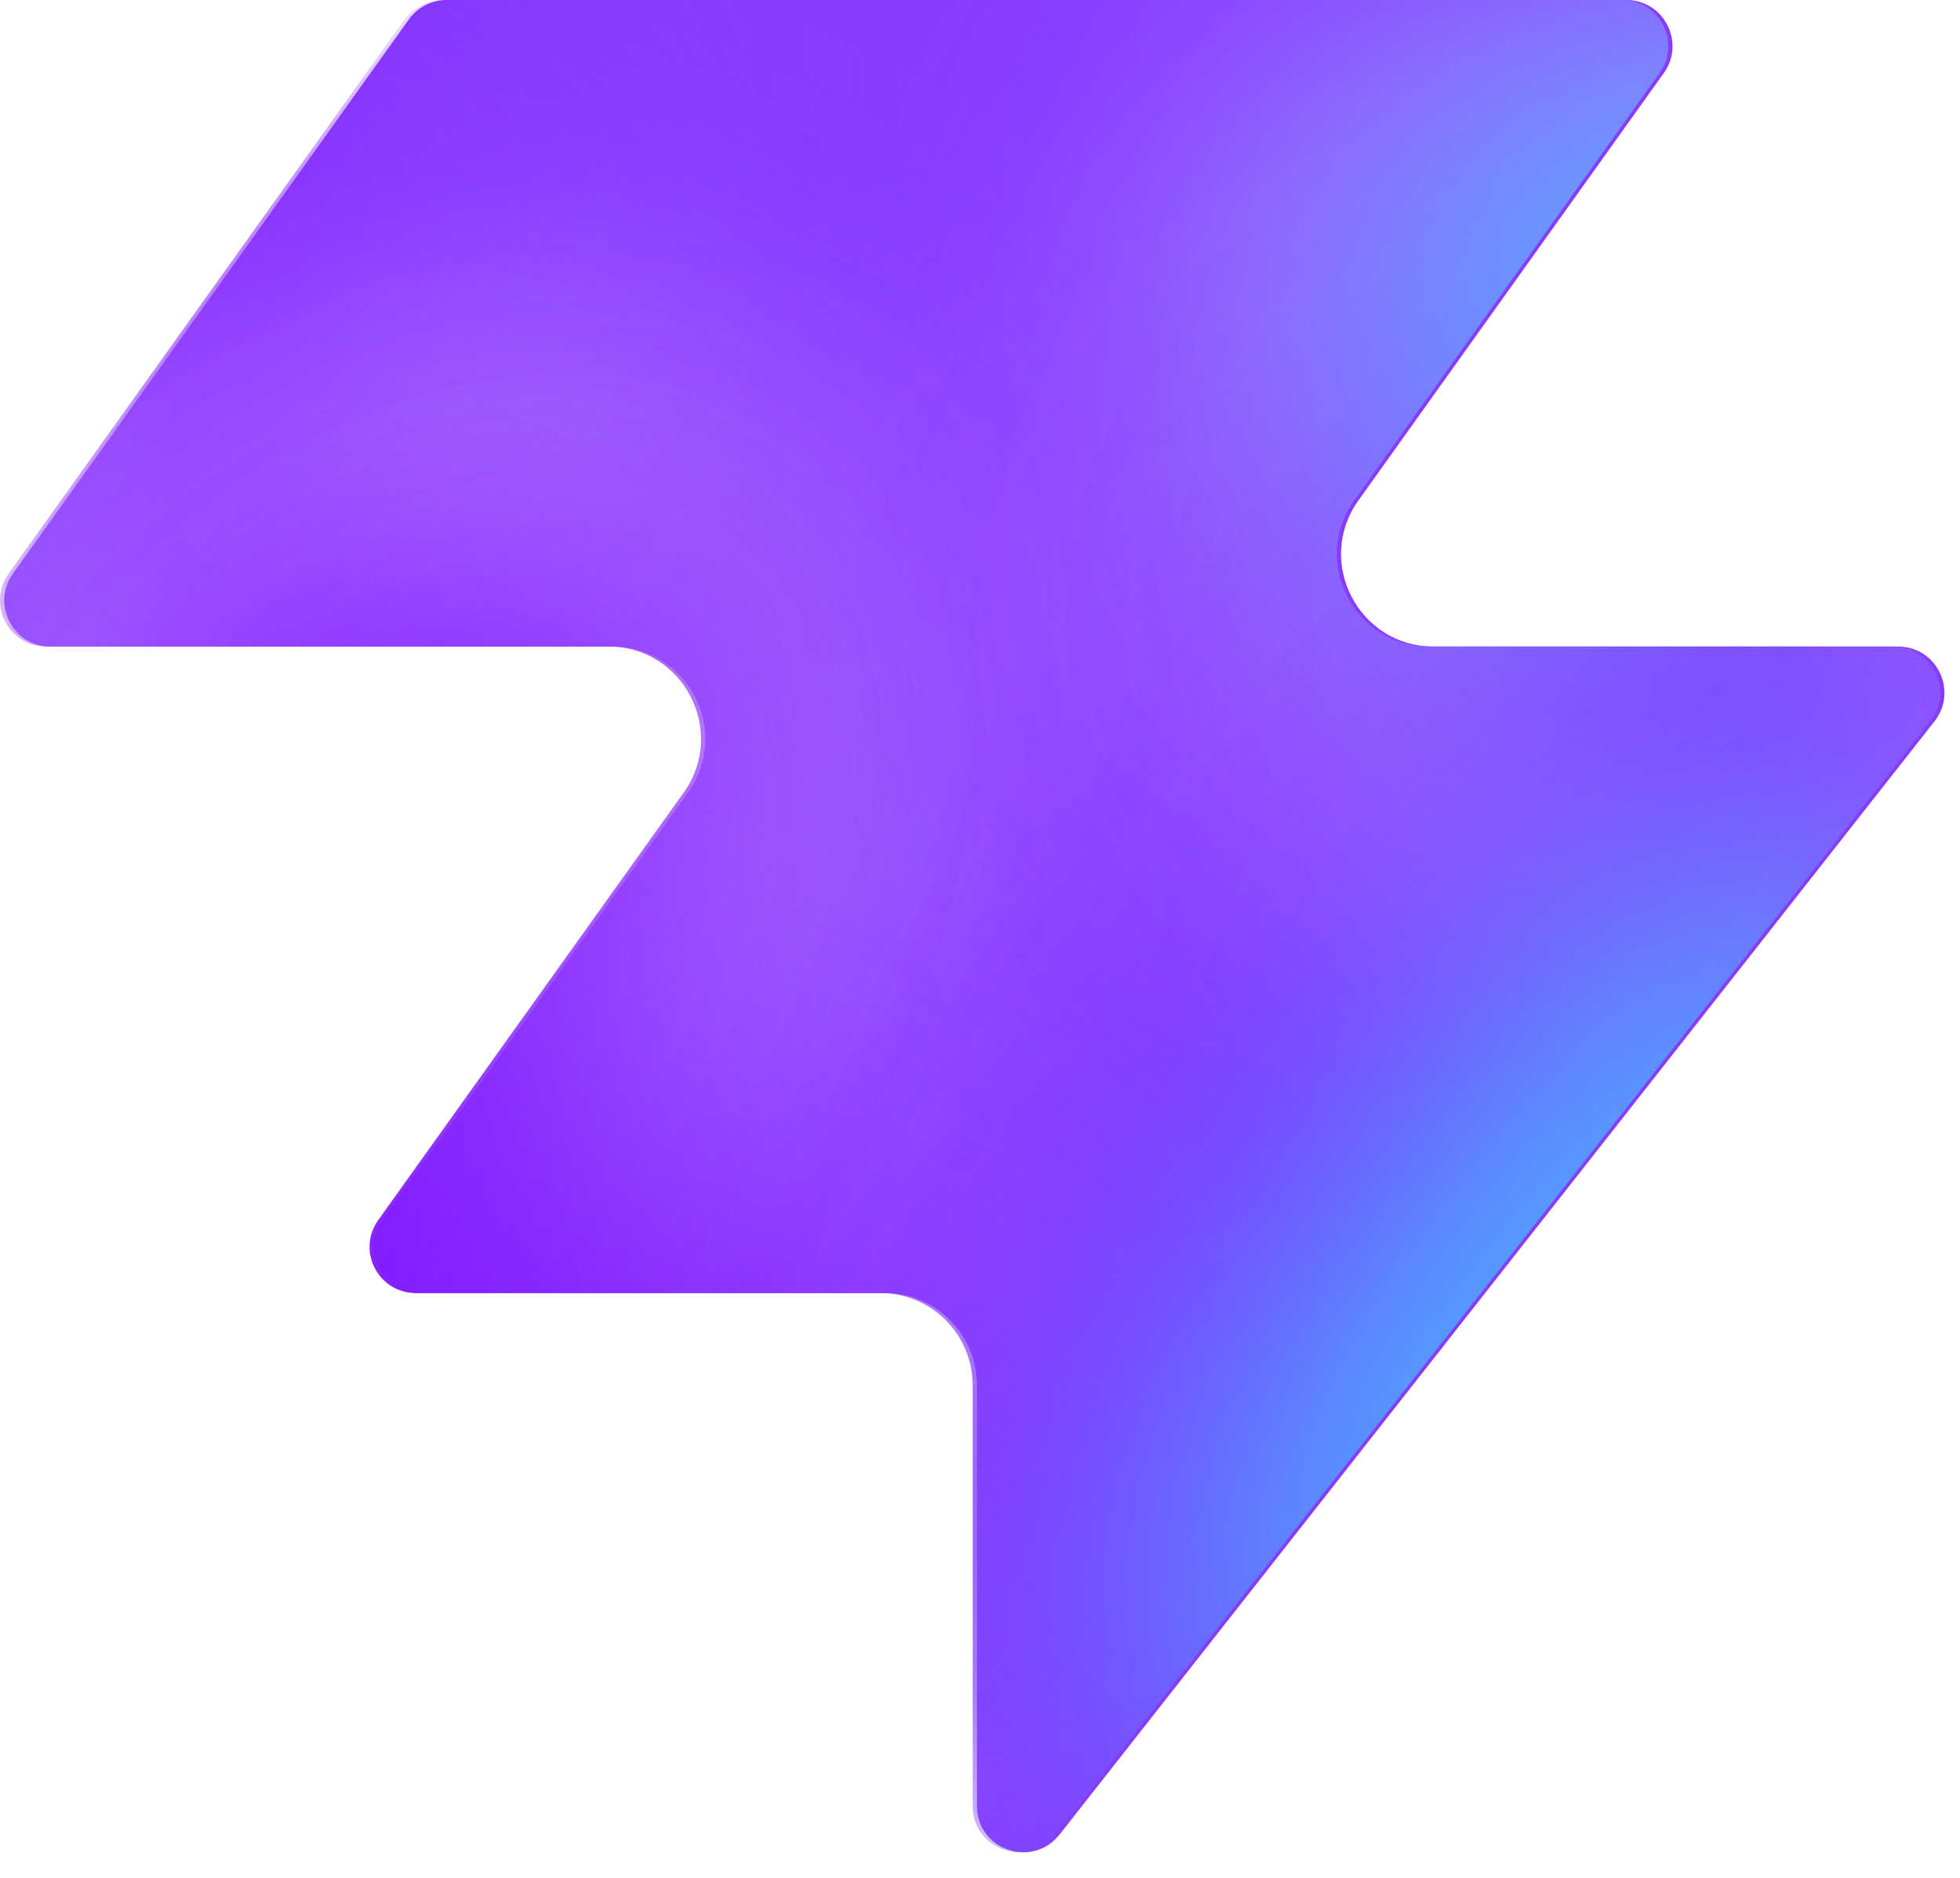
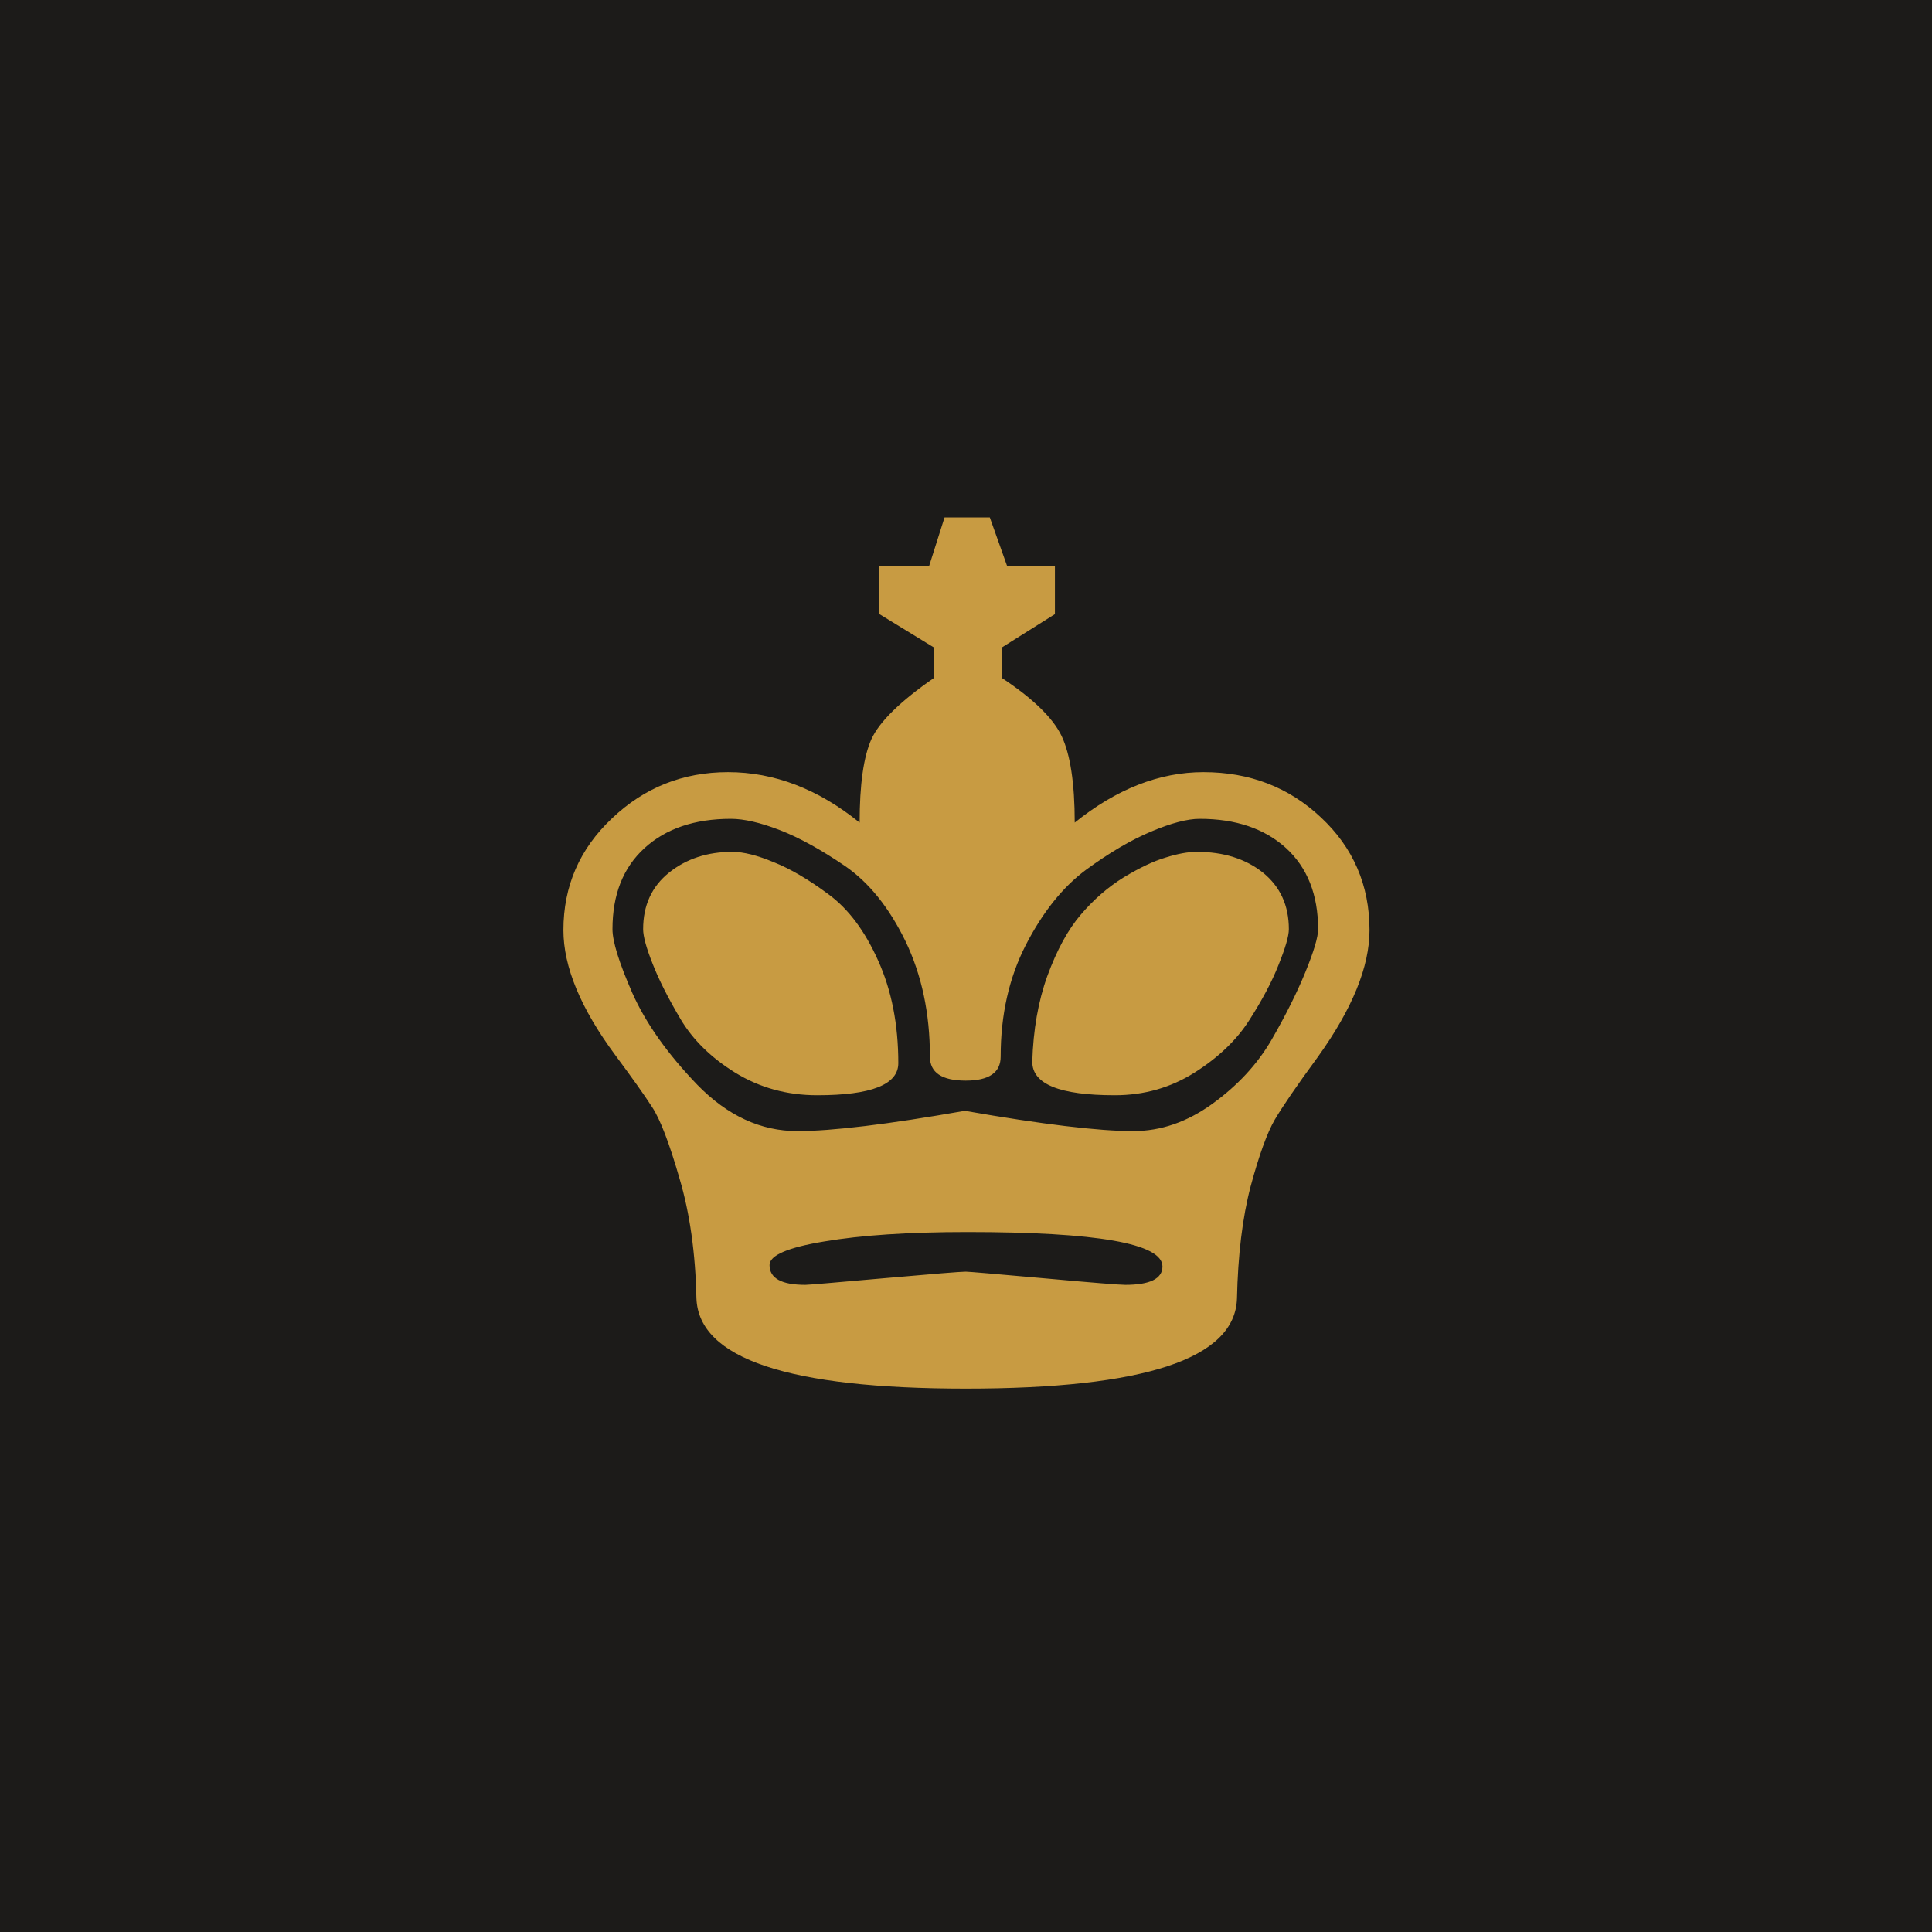
- <svg xmlns="http://www.w3.org/2000/svg" width="48" height="46" fill="none" viewBox="0 0 48 46">
-   <path fill="#863bff" d="M25.946 44.938c-.664.845-2.021.375-2.021-.698V33.937a2.26 2.26 0 0 0-2.262-2.262H10.287c-.92 0-1.456-1.04-.92-1.788l7.48-10.471c1.07-1.497 0-3.578-1.842-3.578H1.237c-.92 0-1.456-1.04-.92-1.788L10.013.474c.214-.297.556-.474.92-.474h28.894c.92 0 1.456 1.04.92 1.788l-7.48 10.471c-1.07 1.498 0 3.579 1.842 3.579h11.377c.943 0 1.473 1.088.89 1.83L25.947 44.94z" style="fill:#863bff;fill:color(display-p3 .525 .23 1);fill-opacity:1" />
-   <mask id="a" width="48" height="46" x="0" y="0" maskUnits="userSpaceOnUse" style="mask-type:alpha">
-     <path fill="#000" d="M25.842 44.938c-.664.844-2.021.375-2.021-.698V33.937a2.26 2.26 0 0 0-2.262-2.262H10.183c-.92 0-1.456-1.04-.92-1.788l7.48-10.471c1.07-1.498 0-3.579-1.842-3.579H1.133c-.92 0-1.456-1.04-.92-1.787L9.91.473c.214-.297.556-.474.92-.474h28.894c.92 0 1.456 1.04.92 1.788l-7.48 10.471c-1.07 1.498 0 3.578 1.842 3.578h11.377c.943 0 1.473 1.088.89 1.832L25.843 44.94z" style="fill:#000;fill-opacity:1" />
-   </mask>
-   <g mask="url(#a)">
-     <g filter="url(#b)">
-       <ellipse cx="5.508" cy="14.704" fill="#ede6ff" rx="5.508" ry="14.704" style="fill:#ede6ff;fill:color(display-p3 .927 .903 1);fill-opacity:1" transform="matrix(.00324 1 1 -.00324 -4.47 31.516)" />
-     </g>
-     <g filter="url(#c)">
-       <ellipse cx="10.399" cy="29.851" fill="#ede6ff" rx="10.399" ry="29.851" style="fill:#ede6ff;fill:color(display-p3 .927 .903 1);fill-opacity:1" transform="matrix(.00324 1 1 -.00324 -39.328 7.883)" />
-     </g>
-     <g filter="url(#d)">
-       <ellipse cx="5.508" cy="30.487" fill="#7e14ff" rx="5.508" ry="30.487" style="fill:#7e14ff;fill:color(display-p3 .492 .077 1);fill-opacity:1" transform="rotate(89.814 -25.913 -14.639)scale(1 -1)" />
-     </g>
-     <g filter="url(#e)">
-       <ellipse cx="5.508" cy="30.599" fill="#7e14ff" rx="5.508" ry="30.599" style="fill:#7e14ff;fill:color(display-p3 .492 .077 1);fill-opacity:1" transform="rotate(89.814 -32.644 -3.334)scale(1 -1)" />
-     </g>
-     <g filter="url(#f)">
-       <ellipse cx="5.508" cy="30.599" fill="#7e14ff" rx="5.508" ry="30.599" style="fill:#7e14ff;fill:color(display-p3 .492 .077 1);fill-opacity:1" transform="matrix(.00324 1 1 -.00324 -34.34 30.47)" />
-     </g>
-     <g filter="url(#g)">
-       <ellipse cx="14.072" cy="22.078" fill="#ede6ff" rx="14.072" ry="22.078" style="fill:#ede6ff;fill:color(display-p3 .927 .903 1);fill-opacity:1" transform="rotate(93.35 24.506 48.493)scale(-1 1)" />
-     </g>
-     <g filter="url(#h)">
-       <ellipse cx="3.47" cy="21.501" fill="#7e14ff" rx="3.47" ry="21.501" style="fill:#7e14ff;fill:color(display-p3 .492 .077 1);fill-opacity:1" transform="rotate(89.009 28.708 47.59)scale(-1 1)" />
-     </g>
-     <g filter="url(#i)">
-       <ellipse cx="3.47" cy="21.501" fill="#7e14ff" rx="3.47" ry="21.501" style="fill:#7e14ff;fill:color(display-p3 .492 .077 1);fill-opacity:1" transform="rotate(89.009 28.708 47.59)scale(-1 1)" />
-     </g>
-     <g filter="url(#j)">
-       <ellipse cx=".387" cy="8.972" fill="#7e14ff" rx="4.407" ry="29.108" style="fill:#7e14ff;fill:color(display-p3 .492 .077 1);fill-opacity:1" transform="rotate(39.51 .387 8.972)" />
-     </g>
-     <g filter="url(#k)">
-       <ellipse cx="47.523" cy="-6.092" fill="#7e14ff" rx="4.407" ry="29.108" style="fill:#7e14ff;fill:color(display-p3 .492 .077 1);fill-opacity:1" transform="rotate(37.892 47.523 -6.092)" />
-     </g>
-     <g filter="url(#l)">
-       <ellipse cx="41.412" cy="6.333" fill="#47bfff" rx="5.971" ry="9.665" style="fill:#47bfff;fill:color(display-p3 .28 .748 1);fill-opacity:1" transform="rotate(37.892 41.412 6.333)" />
-     </g>
-     <g filter="url(#m)">
-       <ellipse cx="-1.879" cy="38.332" fill="#7e14ff" rx="4.407" ry="29.108" style="fill:#7e14ff;fill:color(display-p3 .492 .077 1);fill-opacity:1" transform="rotate(37.892 -1.88 38.332)" />
-     </g>
-     <g filter="url(#n)">
-       <ellipse cx="-1.879" cy="38.332" fill="#7e14ff" rx="4.407" ry="29.108" style="fill:#7e14ff;fill:color(display-p3 .492 .077 1);fill-opacity:1" transform="rotate(37.892 -1.88 38.332)" />
-     </g>
-     <g filter="url(#o)">
-       <ellipse cx="35.651" cy="29.907" fill="#7e14ff" rx="4.407" ry="29.108" style="fill:#7e14ff;fill:color(display-p3 .492 .077 1);fill-opacity:1" transform="rotate(37.892 35.651 29.907)" />
-     </g>
-     <g filter="url(#p)">
-       <ellipse cx="38.418" cy="32.4" fill="#47bfff" rx="5.971" ry="15.297" style="fill:#47bfff;fill:color(display-p3 .28 .748 1);fill-opacity:1" transform="rotate(37.892 38.418 32.4)" />
-     </g>
-   </g>
-   <defs>
-     <filter id="b" width="60.045" height="41.654" x="-19.77" y="16.149" color-interpolation-filters="sRGB" filterUnits="userSpaceOnUse">
-       <feFlood flood-opacity="0" result="BackgroundImageFix" />
-       <feBlend in="SourceGraphic" in2="BackgroundImageFix" result="shape" />
-       <feGaussianBlur result="effect1_foregroundBlur_2002_17158" stdDeviation="7.659" />
-     </filter>
-     <filter id="c" width="90.34" height="51.437" x="-54.613" y="-7.533" color-interpolation-filters="sRGB" filterUnits="userSpaceOnUse">
-       <feFlood flood-opacity="0" result="BackgroundImageFix" />
-       <feBlend in="SourceGraphic" in2="BackgroundImageFix" result="shape" />
-       <feGaussianBlur result="effect1_foregroundBlur_2002_17158" stdDeviation="7.659" />
-     </filter>
-     <filter id="d" width="79.355" height="29.4" x="-49.64" y="2.03" color-interpolation-filters="sRGB" filterUnits="userSpaceOnUse">
-       <feFlood flood-opacity="0" result="BackgroundImageFix" />
-       <feBlend in="SourceGraphic" in2="BackgroundImageFix" result="shape" />
-       <feGaussianBlur result="effect1_foregroundBlur_2002_17158" stdDeviation="4.596" />
-     </filter>
-     <filter id="e" width="79.579" height="29.4" x="-45.045" y="20.029" color-interpolation-filters="sRGB" filterUnits="userSpaceOnUse">
-       <feFlood flood-opacity="0" result="BackgroundImageFix" />
-       <feBlend in="SourceGraphic" in2="BackgroundImageFix" result="shape" />
-       <feGaussianBlur result="effect1_foregroundBlur_2002_17158" stdDeviation="4.596" />
-     </filter>
-     <filter id="f" width="79.579" height="29.4" x="-43.513" y="21.178" color-interpolation-filters="sRGB" filterUnits="userSpaceOnUse">
-       <feFlood flood-opacity="0" result="BackgroundImageFix" />
-       <feBlend in="SourceGraphic" in2="BackgroundImageFix" result="shape" />
-       <feGaussianBlur result="effect1_foregroundBlur_2002_17158" stdDeviation="4.596" />
-     </filter>
-     <filter id="g" width="74.749" height="58.852" x="15.756" y="-17.901" color-interpolation-filters="sRGB" filterUnits="userSpaceOnUse">
-       <feFlood flood-opacity="0" result="BackgroundImageFix" />
-       <feBlend in="SourceGraphic" in2="BackgroundImageFix" result="shape" />
-       <feGaussianBlur result="effect1_foregroundBlur_2002_17158" stdDeviation="7.659" />
-     </filter>
-     <filter id="h" width="61.377" height="25.362" x="23.548" y="2.284" color-interpolation-filters="sRGB" filterUnits="userSpaceOnUse">
-       <feFlood flood-opacity="0" result="BackgroundImageFix" />
-       <feBlend in="SourceGraphic" in2="BackgroundImageFix" result="shape" />
-       <feGaussianBlur result="effect1_foregroundBlur_2002_17158" stdDeviation="4.596" />
-     </filter>
-     <filter id="i" width="61.377" height="25.362" x="23.548" y="2.284" color-interpolation-filters="sRGB" filterUnits="userSpaceOnUse">
-       <feFlood flood-opacity="0" result="BackgroundImageFix" />
-       <feBlend in="SourceGraphic" in2="BackgroundImageFix" result="shape" />
-       <feGaussianBlur result="effect1_foregroundBlur_2002_17158" stdDeviation="4.596" />
-     </filter>
-     <filter id="j" width="56.045" height="63.649" x="-27.636" y="-22.853" color-interpolation-filters="sRGB" filterUnits="userSpaceOnUse">
-       <feFlood flood-opacity="0" result="BackgroundImageFix" />
-       <feBlend in="SourceGraphic" in2="BackgroundImageFix" result="shape" />
-       <feGaussianBlur result="effect1_foregroundBlur_2002_17158" stdDeviation="4.596" />
-     </filter>
-     <filter id="k" width="54.814" height="64.646" x="20.116" y="-38.415" color-interpolation-filters="sRGB" filterUnits="userSpaceOnUse">
-       <feFlood flood-opacity="0" result="BackgroundImageFix" />
-       <feBlend in="SourceGraphic" in2="BackgroundImageFix" result="shape" />
-       <feGaussianBlur result="effect1_foregroundBlur_2002_17158" stdDeviation="4.596" />
-     </filter>
-     <filter id="l" width="33.541" height="35.313" x="24.641" y="-11.323" color-interpolation-filters="sRGB" filterUnits="userSpaceOnUse">
-       <feFlood flood-opacity="0" result="BackgroundImageFix" />
-       <feBlend in="SourceGraphic" in2="BackgroundImageFix" result="shape" />
-       <feGaussianBlur result="effect1_foregroundBlur_2002_17158" stdDeviation="4.596" />
-     </filter>
-     <filter id="m" width="54.814" height="64.646" x="-29.286" y="6.009" color-interpolation-filters="sRGB" filterUnits="userSpaceOnUse">
-       <feFlood flood-opacity="0" result="BackgroundImageFix" />
-       <feBlend in="SourceGraphic" in2="BackgroundImageFix" result="shape" />
-       <feGaussianBlur result="effect1_foregroundBlur_2002_17158" stdDeviation="4.596" />
-     </filter>
-     <filter id="n" width="54.814" height="64.646" x="-29.286" y="6.009" color-interpolation-filters="sRGB" filterUnits="userSpaceOnUse">
-       <feFlood flood-opacity="0" result="BackgroundImageFix" />
-       <feBlend in="SourceGraphic" in2="BackgroundImageFix" result="shape" />
-       <feGaussianBlur result="effect1_foregroundBlur_2002_17158" stdDeviation="4.596" />
-     </filter>
-     <filter id="o" width="54.814" height="64.646" x="8.244" y="-2.416" color-interpolation-filters="sRGB" filterUnits="userSpaceOnUse">
-       <feFlood flood-opacity="0" result="BackgroundImageFix" />
-       <feBlend in="SourceGraphic" in2="BackgroundImageFix" result="shape" />
-       <feGaussianBlur result="effect1_foregroundBlur_2002_17158" stdDeviation="4.596" />
-     </filter>
-     <filter id="p" width="39.409" height="43.623" x="18.713" y="10.588" color-interpolation-filters="sRGB" filterUnits="userSpaceOnUse">
-       <feFlood flood-opacity="0" result="BackgroundImageFix" />
-       <feBlend in="SourceGraphic" in2="BackgroundImageFix" result="shape" />
-       <feGaussianBlur result="effect1_foregroundBlur_2002_17158" stdDeviation="4.596" />
-     </filter>
-   </defs>
+ <svg xmlns="http://www.w3.org/2000/svg" viewBox="0 0 64 64">
+   <rect width="64" height="64" fill="#1C1B19" />
+   <text x="32" y="46" font-size="44" text-anchor="middle" fill="#C89B42" font-family="serif">♚</text>
</svg>
